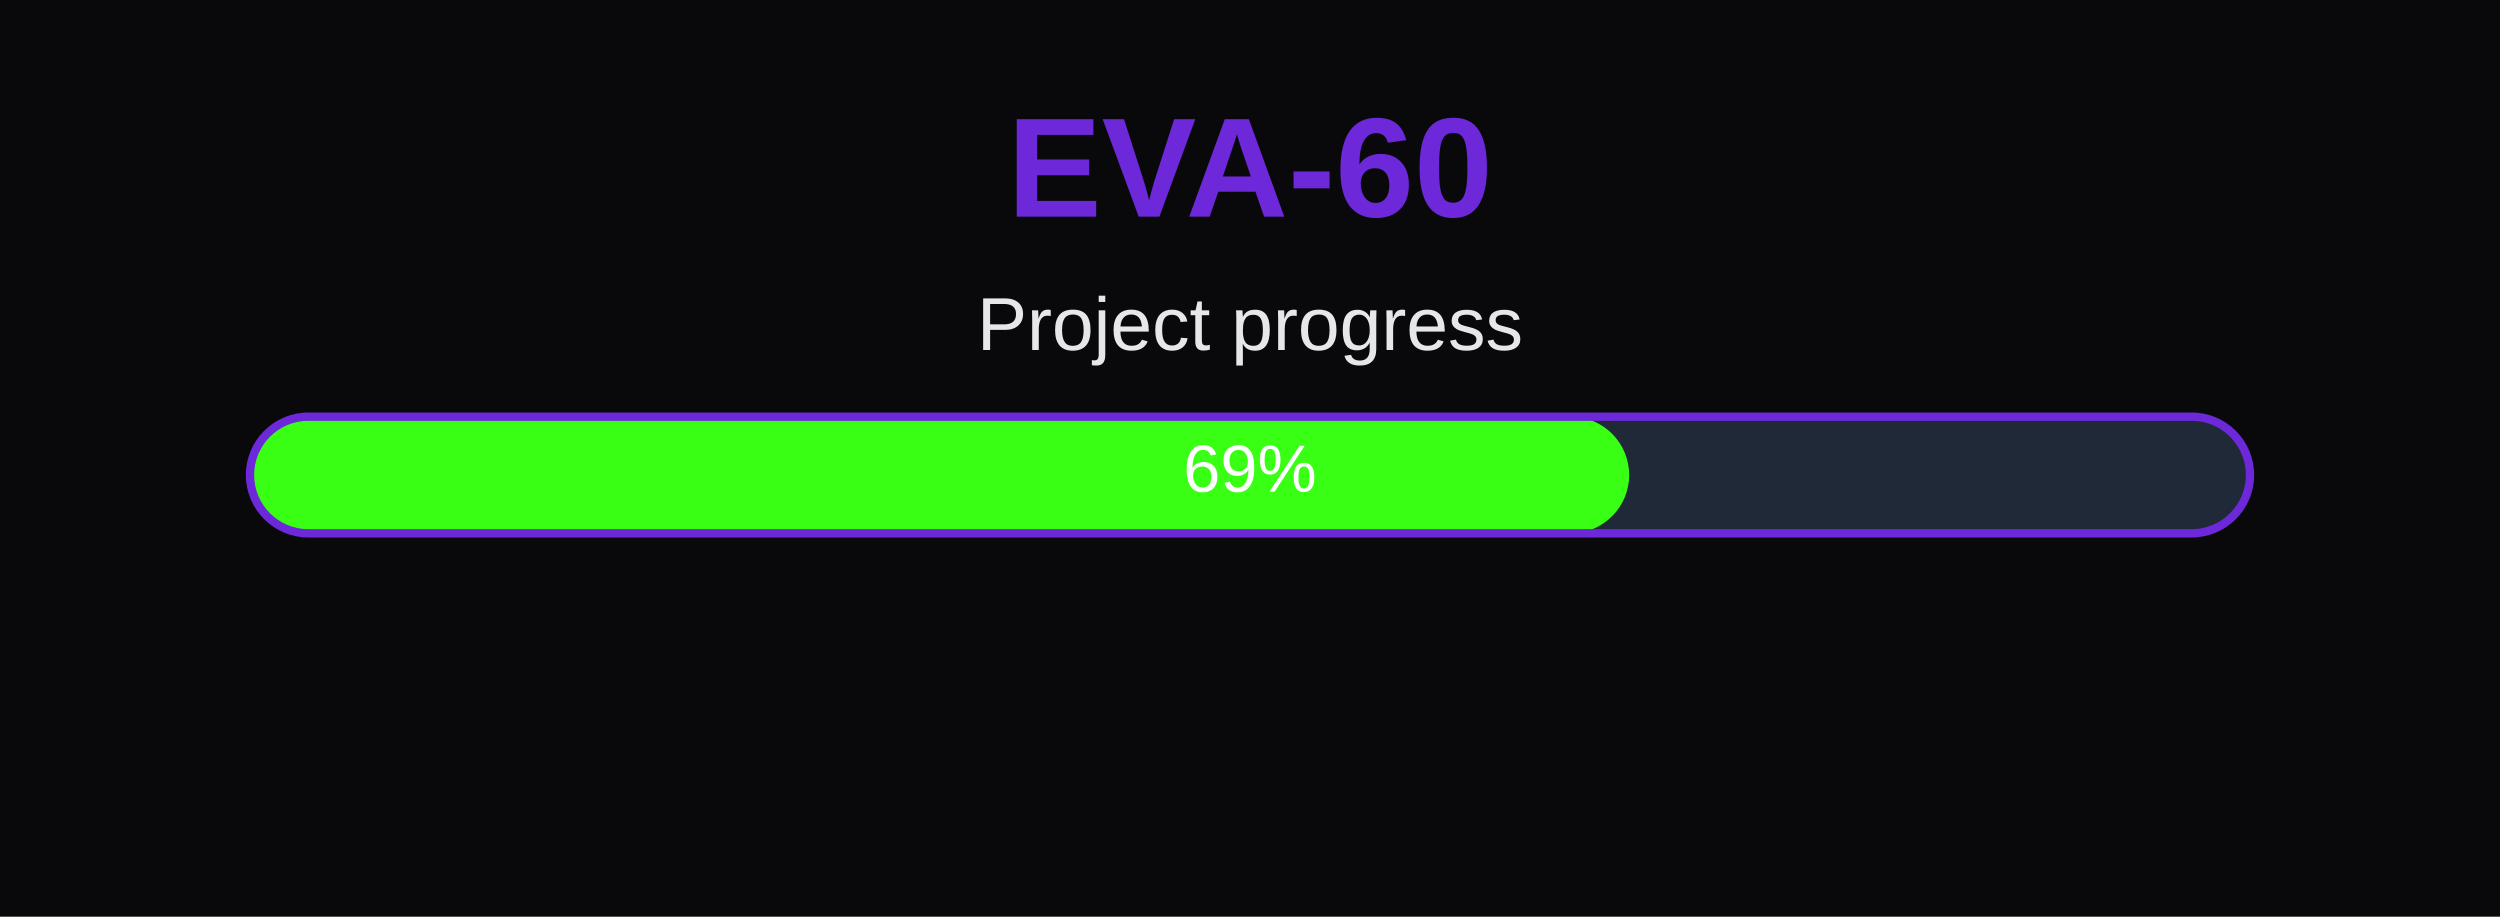
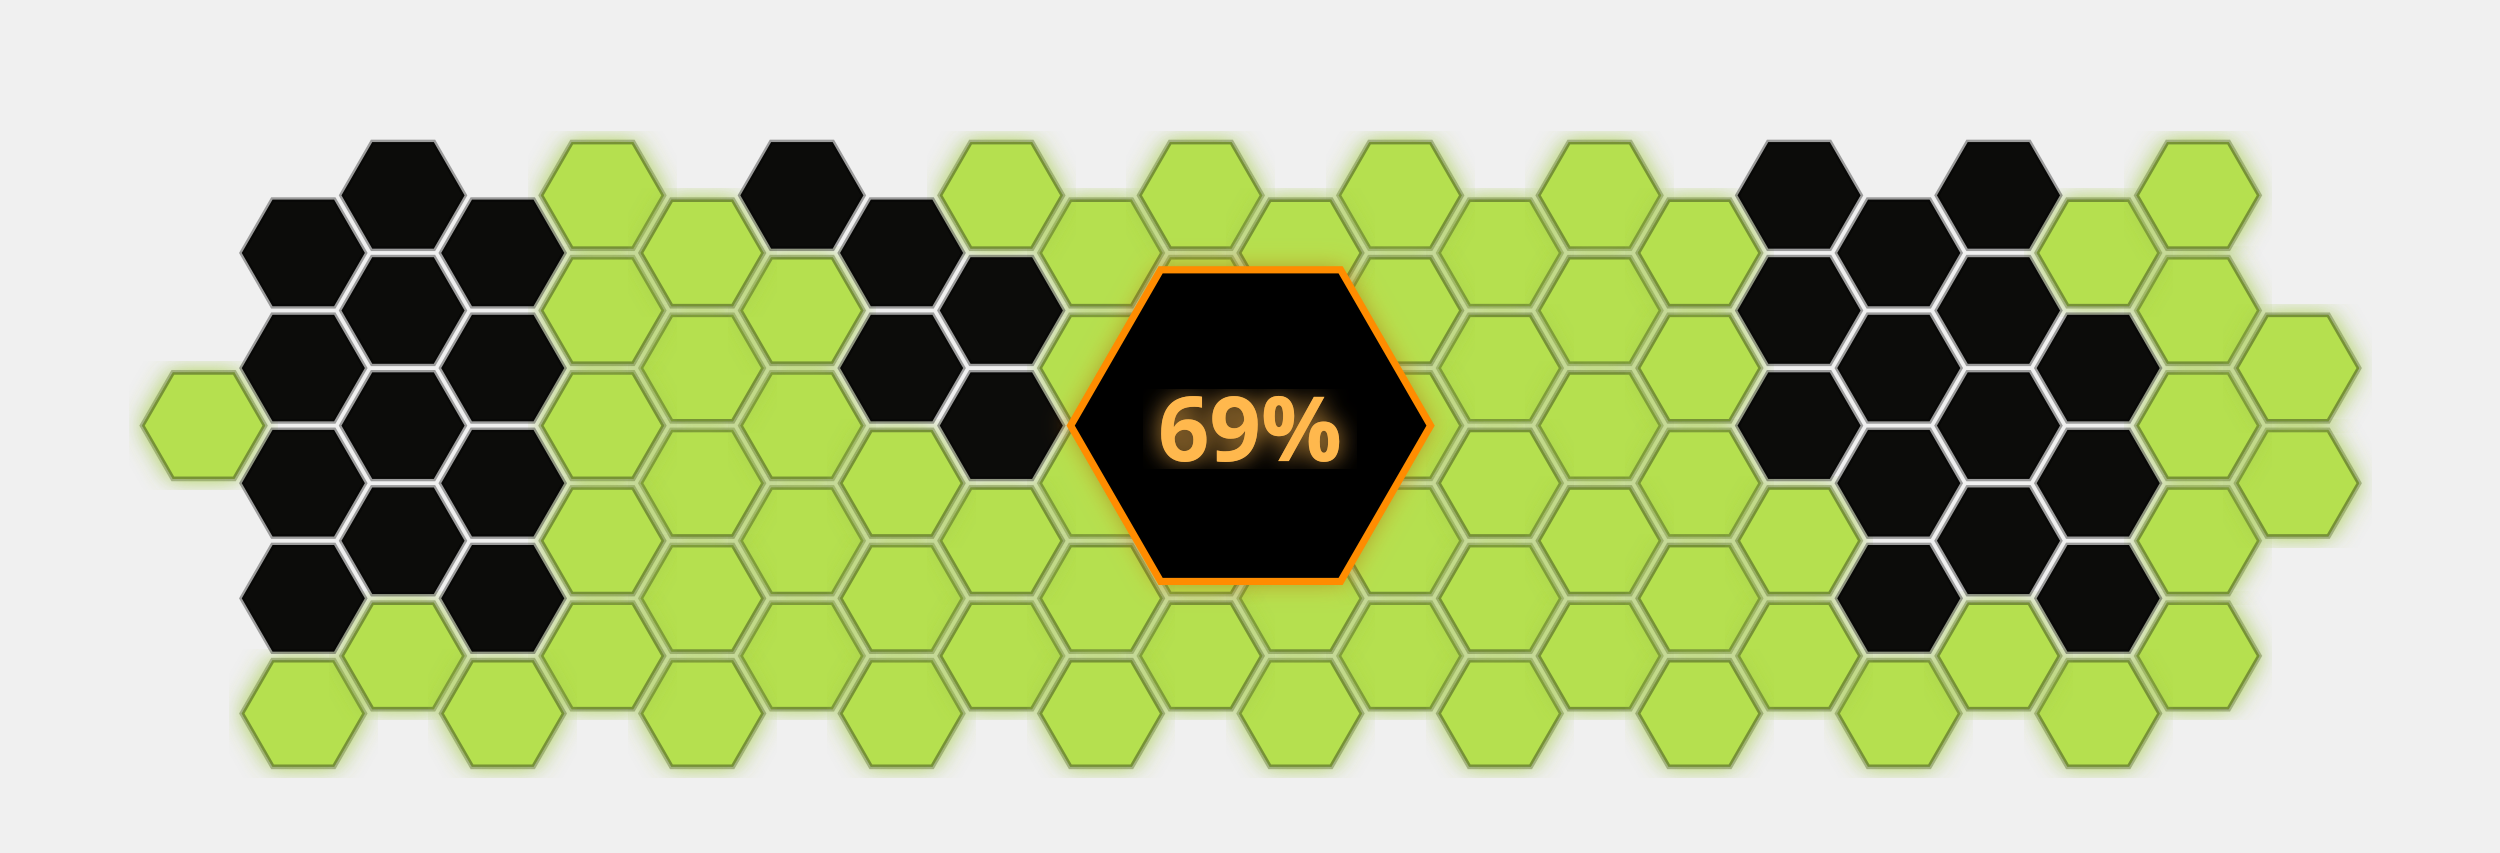
- <svg xmlns="http://www.w3.org/2000/svg" width="600" height="220" viewBox="0 0 600 220">
-   <rect width="600" height="220" fill="#09090B" />
-   <text x="300.0" y="52" text-anchor="middle" font-family="Orbitron, Arial, sans-serif" font-size="34" font-weight="700" fill="#6D28D9">EVA-60</text>
-   <text x="300.0" y="84" text-anchor="middle" font-family="Arial, sans-serif" font-size="18" fill="#E5E7EB">Project progress</text>
-   <rect x="60" y="100" width="480" height="28" rx="14" fill="#1F2937" />
-   <rect x="60" y="100" width="331" height="28" rx="14" fill="#39FF14" />
-   <rect x="60" y="100" width="480" height="28" rx="14" fill="none" stroke="#6D28D9" stroke-width="2" />
-   <text x="300.0" y="118" text-anchor="middle" font-family="Arial, sans-serif" font-size="16" fill="#FFFFFF">69%</text>
+ <svg xmlns="http://www.w3.org/2000/svg" viewBox="0 0 528 180">
+   <style>
+     @font-face {
+       font-family: Orbitron;
+       font-weight: 900;
+       src: url("https://fonts.gstatic.com/s/orbitron/v35/yMJMMIlzdpvBhQQL_SC3X9yhF25-T1nysimBoWgz.woff2") format("woff2");
+     }
+     @keyframes charge {
+       0%, 100% { fill: #0c0c0a; }
+       50%      { fill: #FF8C00; }
+     }
+   </style>
+   <defs>
+     <filter id="g">
+       <feGaussianBlur stdDeviation="2.5" result="blur" />
+       <feMerge>
+         <feMergeNode in="blur" />
+         <feMergeNode in="SourceGraphic" />
+       </feMerge>
+     </filter>
+   </defs>
+   <polygon points="182.36,138.53 175.86,149.79 162.86,149.79 156.36,138.53 162.86,127.27 175.86,127.27" fill="#b5e050" stroke="rgba(0,0,0,0.35)" stroke-width="1" filter="url(#g)" />
+   <polygon points="182.36,114.21 175.86,125.47 162.86,125.47 156.36,114.21 162.86,102.95 175.86,102.95" fill="#b5e050" stroke="rgba(0,0,0,0.35)" stroke-width="1" filter="url(#g)" />
+   <polygon points="203.42,150.69 196.92,161.95 183.92,161.95 177.42,150.69 183.92,139.43 196.92,139.43" fill="#b5e050" stroke="rgba(0,0,0,0.35)" stroke-width="1" filter="url(#g)" />
+   <polygon points="161.30,150.69 154.80,161.95 141.80,161.95 135.30,150.69 141.80,139.43 154.80,139.43" fill="#b5e050" stroke="rgba(0,0,0,0.35)" stroke-width="1" filter="url(#g)" />
+   <polygon points="161.30,126.37 154.80,137.63 141.80,137.63 135.30,126.37 141.80,115.11 154.80,115.11" fill="#b5e050" stroke="rgba(0,0,0,0.35)" stroke-width="1" filter="url(#g)" />
+   <polygon points="308.72,138.53 302.22,149.79 289.22,149.79 282.72,138.53 289.22,127.27 302.22,127.27" fill="#b5e050" stroke="rgba(0,0,0,0.35)" stroke-width="1" filter="url(#g)" />
+   <polygon points="287.66,150.69 281.16,161.95 268.16,161.95 261.66,150.69 268.16,139.43 281.16,139.43" fill="#b5e050" stroke="rgba(0,0,0,0.35)" stroke-width="1" filter="url(#g)" />
+   <polygon points="287.66,126.37 281.16,137.63 268.16,137.63 261.66,126.37 268.16,115.11 281.16,115.11" fill="#b5e050" stroke="rgba(0,0,0,0.35)" stroke-width="1" filter="url(#g)" />
+   <polygon points="161.30,102.05 154.80,113.31 141.80,113.31 135.30,102.05 141.80,90.79 154.80,90.79" fill="#b5e050" stroke="rgba(0,0,0,0.35)" stroke-width="1" filter="url(#g)" />
+   <polygon points="308.72,114.21 302.22,125.47 289.22,125.47 282.72,114.21 289.22,102.95 302.22,102.95" fill="#b5e050" stroke="rgba(0,0,0,0.35)" stroke-width="1" filter="url(#g)" />
+   <polygon points="329.78,53.42 323.28,64.68 310.28,64.68 303.78,53.42 310.28,42.16 323.28,42.16" fill="#b5e050" stroke="rgba(0,0,0,0.35)" stroke-width="1" filter="url(#g)" />
+   <polygon points="350.84,41.26 344.34,52.52 331.34,52.52 324.84,41.26 331.34,30.00 344.34,30.00" fill="#b5e050" stroke="rgba(0,0,0,0.35)" stroke-width="1" filter="url(#g)" />
+   <polygon points="203.42,126.37 196.92,137.63 183.92,137.63 177.42,126.37 183.92,115.11 196.92,115.11" fill="#b5e050" stroke="rgba(0,0,0,0.35)" stroke-width="1" filter="url(#g)" />
+   <polygon points="329.78,150.69 323.28,161.95 310.28,161.95 303.78,150.69 310.28,139.43 323.28,139.43" fill="#b5e050" stroke="rgba(0,0,0,0.35)" stroke-width="1" filter="url(#g)" />
+   <polygon points="182.36,89.89 175.86,101.15 162.86,101.15 156.36,89.89 162.86,78.64 175.86,78.64" fill="#b5e050" stroke="rgba(0,0,0,0.35)" stroke-width="1" filter="url(#g)" />
+   <polygon points="266.60,114.21 260.10,125.47 247.10,125.47 240.60,114.21 247.10,102.95 260.10,102.95" fill="#b5e050" stroke="rgba(0,0,0,0.35)" stroke-width="1" filter="url(#g)" />
+   <polygon points="477.20,138.53 470.70,149.79 457.70,149.79 451.20,138.53 457.70,127.27 470.70,127.27" fill="#b5e050" stroke="rgba(0,0,0,0.35)" stroke-width="1" filter="url(#g)" />
+   <polygon points="350.84,65.58 344.34,76.83 331.34,76.83 324.84,65.58 331.34,54.32 344.34,54.32" fill="#b5e050" stroke="rgba(0,0,0,0.35)" stroke-width="1" filter="url(#g)" />
+   <polygon points="477.20,114.21 470.70,125.47 457.70,125.47 451.20,114.21 457.70,102.95 470.70,102.95" fill="#b5e050" stroke="rgba(0,0,0,0.35)" stroke-width="1" filter="url(#g)" />
+   <polygon points="140.24,138.53 133.74,149.79 120.74,149.79 114.24,138.53 120.74,127.27 133.74,127.27" fill="#b5e050" stroke="rgba(0,0,0,0.35)" stroke-width="1" filter="url(#g)" />
+   <polygon points="224.48,138.53 217.98,149.79 204.98,149.79 198.48,138.53 204.98,127.27 217.98,127.27" fill="#b5e050" stroke="rgba(0,0,0,0.35)" stroke-width="1" filter="url(#g)" />
+   <polygon points="498.26,102.05 491.76,113.31 478.76,113.31 472.26,102.05 478.76,90.79 491.76,90.79" fill="#b5e050" stroke="rgba(0,0,0,0.35)" stroke-width="1" filter="url(#g)" />
+   <polygon points="266.60,138.53 260.10,149.79 247.10,149.79 240.60,138.53 247.10,127.27 260.10,127.27" fill="#b5e050" stroke="rgba(0,0,0,0.35)" stroke-width="1" filter="url(#g)" />
+   <polygon points="477.20,89.89 470.70,101.15 457.70,101.15 451.20,89.89 457.70,78.64 470.70,78.64" fill="#b5e050" stroke="rgba(0,0,0,0.35)" stroke-width="1" filter="url(#g)" />
+   <polygon points="329.78,77.74 323.28,88.99 310.28,88.99 303.78,77.74 310.28,66.48 323.28,66.48" fill="#b5e050" stroke="rgba(0,0,0,0.35)" stroke-width="1" filter="url(#g)" />
+   <polygon points="77.06,150.69 70.56,161.95 57.56,161.95 51.06,150.69 57.56,139.43 70.56,139.43" fill="#b5e050" stroke="rgba(0,0,0,0.35)" stroke-width="1" filter="url(#g)" />
+   <polygon points="140.24,114.21 133.74,125.47 120.74,125.47 114.24,114.21 120.74,102.95 133.74,102.95" fill="#b5e050" stroke="rgba(0,0,0,0.35)" stroke-width="1" filter="url(#g)" />
+   <polygon points="161.30,77.74 154.80,88.99 141.80,88.99 135.30,77.74 141.80,66.48 154.80,66.48" fill="#b5e050" stroke="rgba(0,0,0,0.35)" stroke-width="1" filter="url(#g)" />
+   <polygon points="308.72,89.89 302.22,101.15 289.22,101.15 282.72,89.89 289.22,78.64 302.22,78.64" fill="#b5e050" stroke="rgba(0,0,0,0.35)" stroke-width="1" filter="url(#g)" />
+   <polygon points="329.78,126.37 323.28,137.63 310.28,137.63 303.78,126.37 310.28,115.11 323.28,115.11" fill="#b5e050" stroke="rgba(0,0,0,0.35)" stroke-width="1" filter="url(#g)" />
+   <polygon points="266.60,65.58 260.10,76.83 247.10,76.83 240.60,65.58 247.10,54.32 260.10,54.32" fill="#b5e050" stroke="rgba(0,0,0,0.35)" stroke-width="1" filter="url(#g)" />
+   <polygon points="477.20,65.58 470.70,76.83 457.70,76.83 451.20,65.58 457.70,54.32 470.70,54.32" fill="#b5e050" stroke="rgba(0,0,0,0.35)" stroke-width="1" filter="url(#g)" />
+   <polygon points="308.72,41.26 302.22,52.52 289.22,52.52 282.72,41.26 289.22,30.00 302.22,30.00" fill="#b5e050" stroke="rgba(0,0,0,0.35)" stroke-width="1" filter="url(#g)" />
+   <polygon points="140.24,89.89 133.74,101.15 120.74,101.15 114.24,89.89 120.74,78.64 133.74,78.64" fill="#b5e050" stroke="rgba(0,0,0,0.35)" stroke-width="1" filter="url(#g)" />
+   <polygon points="350.84,89.89 344.34,101.15 331.34,101.15 324.84,89.89 331.34,78.64 344.34,78.64" fill="#b5e050" stroke="rgba(0,0,0,0.35)" stroke-width="1" filter="url(#g)" />
+   <polygon points="329.78,102.05 323.28,113.31 310.28,113.31 303.78,102.05 310.28,90.79 323.28,90.79" fill="#b5e050" stroke="rgba(0,0,0,0.35)" stroke-width="1" filter="url(#g)" />
+   <polygon points="245.54,77.74 239.04,88.99 226.04,88.99 219.54,77.74 226.04,66.48 239.04,66.48" fill="#b5e050" stroke="rgba(0,0,0,0.35)" stroke-width="1" filter="url(#g)" />
+   <polygon points="371.90,102.05 365.40,113.31 352.40,113.31 345.90,102.05 352.40,90.79 365.40,90.79" fill="#b5e050" stroke="rgba(0,0,0,0.35)" stroke-width="1" filter="url(#g)" />
+   <polygon points="140.24,65.58 133.74,76.83 120.74,76.83 114.24,65.58 120.74,54.32 133.74,54.32" fill="#b5e050" stroke="rgba(0,0,0,0.35)" stroke-width="1" filter="url(#g)" />
+   <polygon points="245.54,102.05 239.04,113.31 226.04,113.31 219.54,102.05 226.04,90.79 239.04,90.79" fill="#b5e050" stroke="rgba(0,0,0,0.35)" stroke-width="1" filter="url(#g)" />
+   <polygon points="414.02,150.69 407.52,161.95 394.52,161.95 388.02,150.69 394.52,139.43 407.52,139.43" fill="#b5e050" stroke="rgba(0,0,0,0.35)" stroke-width="1" filter="url(#g)" />
+   <polygon points="308.72,65.58 302.22,76.83 289.22,76.83 282.72,65.58 289.22,54.32 302.22,54.32" fill="#b5e050" stroke="rgba(0,0,0,0.35)" stroke-width="1" filter="url(#g)" />
+   <polygon points="371.90,77.74 365.40,88.99 352.40,88.99 345.90,77.74 352.40,66.48 365.40,66.48" fill="#b5e050" stroke="rgba(0,0,0,0.35)" stroke-width="1" filter="url(#g)" />
+   <polygon points="98.12,138.53 91.62,149.79 78.62,149.79 72.12,138.53 78.62,127.27 91.62,127.27" fill="#b5e050" stroke="rgba(0,0,0,0.35)" stroke-width="1" filter="url(#g)" />
+   <polygon points="245.54,53.42 239.04,64.68 226.04,64.68 219.54,53.42 226.04,42.16 239.04,42.16" fill="#b5e050" stroke="rgba(0,0,0,0.35)" stroke-width="1" filter="url(#g)" />
+   <polygon points="456.14,53.42 449.64,64.68 436.64,64.68 430.14,53.42 436.64,42.16 449.64,42.16" fill="#b5e050" stroke="rgba(0,0,0,0.35)" stroke-width="1" filter="url(#g)" />
+   <polygon points="456.14,150.69 449.64,161.95 436.64,161.95 430.14,150.69 436.64,139.43 449.64,139.43" fill="#b5e050" stroke="rgba(0,0,0,0.35)" stroke-width="1" filter="url(#g)" />
+   <polygon points="477.20,41.26 470.70,52.52 457.70,52.52 451.20,41.26 457.70,30.00 470.70,30.00" fill="#b5e050" stroke="rgba(0,0,0,0.35)" stroke-width="1" filter="url(#g)" />
+   <polygon points="245.54,126.37 239.04,137.63 226.04,137.63 219.54,126.37 226.04,115.11 239.04,115.11" fill="#b5e050" stroke="rgba(0,0,0,0.35)" stroke-width="1" filter="url(#g)" />
+   <polygon points="245.54,150.69 239.04,161.95 226.04,161.95 219.54,150.69 226.04,139.43 239.04,139.43" fill="#b5e050" stroke="rgba(0,0,0,0.35)" stroke-width="1" filter="url(#g)" />
+   <polygon points="350.84,138.53 344.34,149.79 331.34,149.79 324.84,138.53 331.34,127.27 344.34,127.27" fill="#b5e050" stroke="rgba(0,0,0,0.35)" stroke-width="1" filter="url(#g)" />
+   <polygon points="350.84,114.21 344.34,125.47 331.34,125.47 324.84,114.21 331.34,102.95 344.34,102.95" fill="#b5e050" stroke="rgba(0,0,0,0.35)" stroke-width="1" filter="url(#g)" />
+   <polygon points="371.90,126.37 365.40,137.63 352.40,137.63 345.90,126.37 352.40,115.11 365.40,115.11" fill="#b5e050" stroke="rgba(0,0,0,0.35)" stroke-width="1" filter="url(#g)" />
+   <polygon points="224.48,114.21 217.98,125.47 204.98,125.47 198.48,114.21 204.98,102.95 217.98,102.95" fill="#b5e050" stroke="rgba(0,0,0,0.35)" stroke-width="1" filter="url(#g)" />
+   <polygon points="203.42,102.05 196.92,113.31 183.92,113.31 177.42,102.05 183.92,90.79 196.92,90.79" fill="#b5e050" stroke="rgba(0,0,0,0.35)" stroke-width="1" filter="url(#g)" />
+   <polygon points="392.96,138.53 386.46,149.79 373.46,149.79 366.96,138.53 373.46,127.27 386.46,127.27" fill="#b5e050" stroke="rgba(0,0,0,0.35)" stroke-width="1" filter="url(#g)" />
+   <polygon points="435.08,138.53 428.58,149.79 415.58,149.79 409.08,138.53 415.58,127.27 428.58,127.27" fill="#b5e050" stroke="rgba(0,0,0,0.35)" stroke-width="1" filter="url(#g)" />
+   <polygon points="119.18,150.69 112.68,161.95 99.68,161.95 93.18,150.69 99.68,139.43 112.68,139.43" fill="#b5e050" stroke="rgba(0,0,0,0.35)" stroke-width="1" filter="url(#g)" />
+   <polygon points="224.48,41.26 217.98,52.52 204.98,52.52 198.48,41.26 204.98,30.00 217.98,30.00" fill="#b5e050" stroke="rgba(0,0,0,0.35)" stroke-width="1" filter="url(#g)" />
+   <polygon points="371.90,53.42 365.40,64.68 352.40,64.68 345.90,53.42 352.40,42.16 365.40,42.16" fill="#b5e050" stroke="rgba(0,0,0,0.35)" stroke-width="1" filter="url(#g)" />
+   <polygon points="182.36,65.58 175.86,76.83 162.86,76.83 156.36,65.58 162.86,54.32 175.86,54.32" fill="#b5e050" stroke="rgba(0,0,0,0.35)" stroke-width="1" filter="url(#g)" />
+   <polygon points="140.24,41.26 133.74,52.52 120.74,52.52 114.24,41.26 120.74,30.00 133.74,30.00" fill="#b5e050" stroke="rgba(0,0,0,0.35)" stroke-width="1" filter="url(#g)" />
+   <polygon points="392.96,114.21 386.46,125.47 373.46,125.47 366.96,114.21 373.46,102.95 386.46,102.95" fill="#b5e050" stroke="rgba(0,0,0,0.35)" stroke-width="1" filter="url(#g)" />
+   <polygon points="56.00,89.89 49.50,101.15 36.50,101.15 30.00,89.89 36.50,78.64 49.50,78.64" fill="#b5e050" stroke="rgba(0,0,0,0.35)" stroke-width="1" filter="url(#g)" />
+   <polygon points="266.60,41.26 260.10,52.52 247.10,52.52 240.60,41.26 247.10,30.00 260.10,30.00" fill="#b5e050" stroke="rgba(0,0,0,0.35)" stroke-width="1" filter="url(#g)" />
+   <polygon points="498.26,77.74 491.76,88.99 478.76,88.99 472.26,77.74 478.76,66.48 491.76,66.48" fill="#b5e050" stroke="rgba(0,0,0,0.35)" stroke-width="1" filter="url(#g)" />
+   <polygon points="287.66,53.42 281.16,64.68 268.16,64.68 261.66,53.42 268.16,42.16 281.16,42.16" fill="#b5e050" stroke="rgba(0,0,0,0.35)" stroke-width="1" filter="url(#g)" />
+   <polygon points="371.90,150.69 365.40,161.95 352.40,161.95 345.90,150.69 352.40,139.43 365.40,139.43" fill="#b5e050" stroke="rgba(0,0,0,0.35)" stroke-width="1" filter="url(#g)" />
+   <polygon points="161.30,53.42 154.80,64.68 141.80,64.68 135.30,53.42 141.80,42.16 154.80,42.16" fill="#b5e050" stroke="rgba(0,0,0,0.35)" stroke-width="1" filter="url(#g)" />
+   <polygon points="456.14,77.74 449.64,88.99 436.64,88.99 430.14,77.74 436.64,66.48 449.64,66.48" fill="#0c0c0a" stroke="rgba(0,0,0,0.35)" stroke-width="1" style="animation: charge 5.0s ease-in-out infinite; animation-delay: 0.000s;" />
+   <polygon points="77.06,126.37 70.56,137.63 57.56,137.63 51.06,126.37 57.56,115.11 70.56,115.11" fill="#0c0c0a" stroke="rgba(0,0,0,0.35)" stroke-width="1" style="animation: charge 5.0s ease-in-out infinite; animation-delay: 0.333s;" />
+   <polygon points="224.48,65.58 217.98,76.83 204.98,76.83 198.48,65.58 204.98,54.32 217.98,54.32" fill="#0c0c0a" stroke="rgba(0,0,0,0.35)" stroke-width="1" style="animation: charge 5.0s ease-in-out infinite; animation-delay: 0.667s;" />
+   <polygon points="224.48,89.89 217.98,101.15 204.98,101.15 198.48,89.89 204.98,78.64 217.98,78.64" fill="#0c0c0a" stroke="rgba(0,0,0,0.35)" stroke-width="1" style="animation: charge 5.0s ease-in-out infinite; animation-delay: 1.000s;" />
+   <polygon points="456.14,126.37 449.64,137.63 436.64,137.63 430.14,126.37 436.64,115.11 449.64,115.11" fill="#0c0c0a" stroke="rgba(0,0,0,0.35)" stroke-width="1" style="animation: charge 5.0s ease-in-out infinite; animation-delay: 1.333s;" />
+   <polygon points="203.42,53.42 196.92,64.68 183.92,64.68 177.42,53.42 183.92,42.16 196.92,42.16" fill="#0c0c0a" stroke="rgba(0,0,0,0.35)" stroke-width="1" style="animation: charge 5.0s ease-in-out infinite; animation-delay: 1.667s;" />
+   <polygon points="456.14,102.05 449.64,113.31 436.64,113.31 430.14,102.05 436.64,90.79 449.64,90.79" fill="#0c0c0a" stroke="rgba(0,0,0,0.35)" stroke-width="1" style="animation: charge 5.0s ease-in-out infinite; animation-delay: 2.000s;" />
+   <polygon points="203.42,77.74 196.92,88.99 183.92,88.99 177.42,77.74 183.92,66.48 196.92,66.48" fill="#0c0c0a" stroke="rgba(0,0,0,0.35)" stroke-width="1" style="animation: charge 5.0s ease-in-out infinite; animation-delay: 2.333s;" />
+   <polygon points="392.96,89.89 386.46,101.15 373.46,101.15 366.96,89.89 373.46,78.64 386.46,78.64" fill="#0c0c0a" stroke="rgba(0,0,0,0.35)" stroke-width="1" style="animation: charge 5.0s ease-in-out infinite; animation-delay: 2.667s;" />
+   <polygon points="182.36,41.26 175.86,52.52 162.86,52.52 156.36,41.26 162.86,30.00 175.86,30.00" fill="#0c0c0a" stroke="rgba(0,0,0,0.35)" stroke-width="1" style="animation: charge 5.0s ease-in-out infinite; animation-delay: 3.000s;" />
+   <polygon points="414.02,126.37 407.52,137.63 394.52,137.63 388.02,126.37 394.52,115.11 407.52,115.11" fill="#0c0c0a" stroke="rgba(0,0,0,0.35)" stroke-width="1" style="animation: charge 5.0s ease-in-out infinite; animation-delay: 3.333s;" />
+   <polygon points="119.18,53.42 112.68,64.68 99.68,64.68 93.18,53.42 99.68,42.16 112.68,42.16" fill="#0c0c0a" stroke="rgba(0,0,0,0.35)" stroke-width="1" style="animation: charge 5.0s ease-in-out infinite; animation-delay: 3.667s;" />
+   <polygon points="119.18,126.37 112.68,137.63 99.68,137.63 93.18,126.37 99.68,115.11 112.68,115.11" fill="#0c0c0a" stroke="rgba(0,0,0,0.35)" stroke-width="1" style="animation: charge 5.0s ease-in-out infinite; animation-delay: 4.000s;" />
+   <polygon points="435.08,41.26 428.58,52.52 415.58,52.52 409.08,41.26 415.58,30.00 428.58,30.00" fill="#0c0c0a" stroke="rgba(0,0,0,0.35)" stroke-width="1" style="animation: charge 5.0s ease-in-out infinite; animation-delay: 4.333s;" />
+   <polygon points="435.08,114.21 428.58,125.47 415.58,125.47 409.08,114.21 415.58,102.95 428.58,102.95" fill="#0c0c0a" stroke="rgba(0,0,0,0.35)" stroke-width="1" style="animation: charge 5.0s ease-in-out infinite; animation-delay: 4.667s;" />
+   <polygon points="98.12,114.21 91.62,125.47 78.62,125.47 72.12,114.21 78.62,102.95 91.62,102.95" fill="#0c0c0a" stroke="rgba(0,0,0,0.35)" stroke-width="1" />
+   <polygon points="119.18,77.74 112.68,88.99 99.68,88.99 93.18,77.74 99.68,66.48 112.68,66.48" fill="#0c0c0a" stroke="rgba(0,0,0,0.35)" stroke-width="1" />
+   <polygon points="119.18,102.05 112.68,113.31 99.68,113.31 93.18,102.05 99.68,90.79 112.68,90.79" fill="#0c0c0a" stroke="rgba(0,0,0,0.35)" stroke-width="1" />
+   <polygon points="392.96,65.58 386.46,76.83 373.46,76.83 366.96,65.58 373.46,54.32 386.46,54.32" fill="#0c0c0a" stroke="rgba(0,0,0,0.35)" stroke-width="1" />
+   <polygon points="77.06,102.05 70.56,113.31 57.56,113.31 51.06,102.05 57.56,90.79 70.56,90.79" fill="#0c0c0a" stroke="rgba(0,0,0,0.35)" stroke-width="1" />
+   <polygon points="392.96,41.26 386.46,52.52 373.46,52.52 366.96,41.26 373.46,30.00 386.46,30.00" fill="#0c0c0a" stroke="rgba(0,0,0,0.35)" stroke-width="1" />
+   <polygon points="414.02,102.05 407.52,113.31 394.52,113.31 388.02,102.05 394.52,90.79 407.52,90.79" fill="#0c0c0a" stroke="rgba(0,0,0,0.35)" stroke-width="1" />
+   <polygon points="435.08,65.58 428.58,76.83 415.58,76.83 409.08,65.58 415.58,54.32 428.58,54.32" fill="#0c0c0a" stroke="rgba(0,0,0,0.35)" stroke-width="1" />
+   <polygon points="435.08,89.89 428.58,101.15 415.58,101.15 409.08,89.89 415.58,78.64 428.58,78.64" fill="#0c0c0a" stroke="rgba(0,0,0,0.35)" stroke-width="1" />
+   <polygon points="414.02,53.42 407.52,64.68 394.52,64.68 388.02,53.42 394.52,42.16 407.52,42.16" fill="#0c0c0a" stroke="rgba(0,0,0,0.35)" stroke-width="1" />
+   <polygon points="98.12,41.26 91.62,52.52 78.62,52.52 72.12,41.26 78.62,30.00 91.62,30.00" fill="#0c0c0a" stroke="rgba(0,0,0,0.35)" stroke-width="1" />
+   <polygon points="98.12,89.89 91.62,101.15 78.62,101.15 72.12,89.89 78.62,78.64 91.62,78.64" fill="#0c0c0a" stroke="rgba(0,0,0,0.35)" stroke-width="1" />
+   <polygon points="414.02,77.74 407.52,88.99 394.52,88.99 388.02,77.74 394.52,66.48 407.52,66.48" fill="#0c0c0a" stroke="rgba(0,0,0,0.35)" stroke-width="1" />
+   <polygon points="77.06,77.74 70.56,88.99 57.56,88.99 51.06,77.74 57.56,66.48 70.56,66.48" fill="#0c0c0a" stroke="rgba(0,0,0,0.35)" stroke-width="1" />
+   <polygon points="77.06,53.42 70.56,64.68 57.56,64.68 51.06,53.42 57.56,42.16 70.56,42.16" fill="#0c0c0a" stroke="rgba(0,0,0,0.35)" stroke-width="1" />
+   <polygon points="98.12,65.58 91.62,76.83 78.62,76.83 72.12,65.58 78.62,54.32 91.62,54.32" fill="#0c0c0a" stroke="rgba(0,0,0,0.35)" stroke-width="1" />
+   <polygon points="302.13,89.89 283.13,122.80 245.13,122.80 226.13,89.89 245.13,56.99 283.13,56.99" fill="#000000" stroke="#FF8C00" stroke-width="1.5" />
+   <polygon points="302.13,89.89 283.13,122.80 245.13,122.80 226.13,89.89 245.13,56.99 283.13,56.99" fill="#000000" stroke="#FF8C00" stroke-width="1.5" filter="url(#g)" opacity="0.5" />
+   <text x="264" y="90" text-anchor="middle" dominant-baseline="central" fill="#ffb84d" font-size="19" font-family="'Orbitron','Arial Black',sans-serif" font-weight="900" filter="url(#g)" opacity="0.8">69%</text>
+   <text x="264" y="90" text-anchor="middle" dominant-baseline="central" fill="#ffb84d" font-size="19" font-family="'Orbitron','Arial Black',sans-serif" font-weight="900">69%</text>
</svg>
